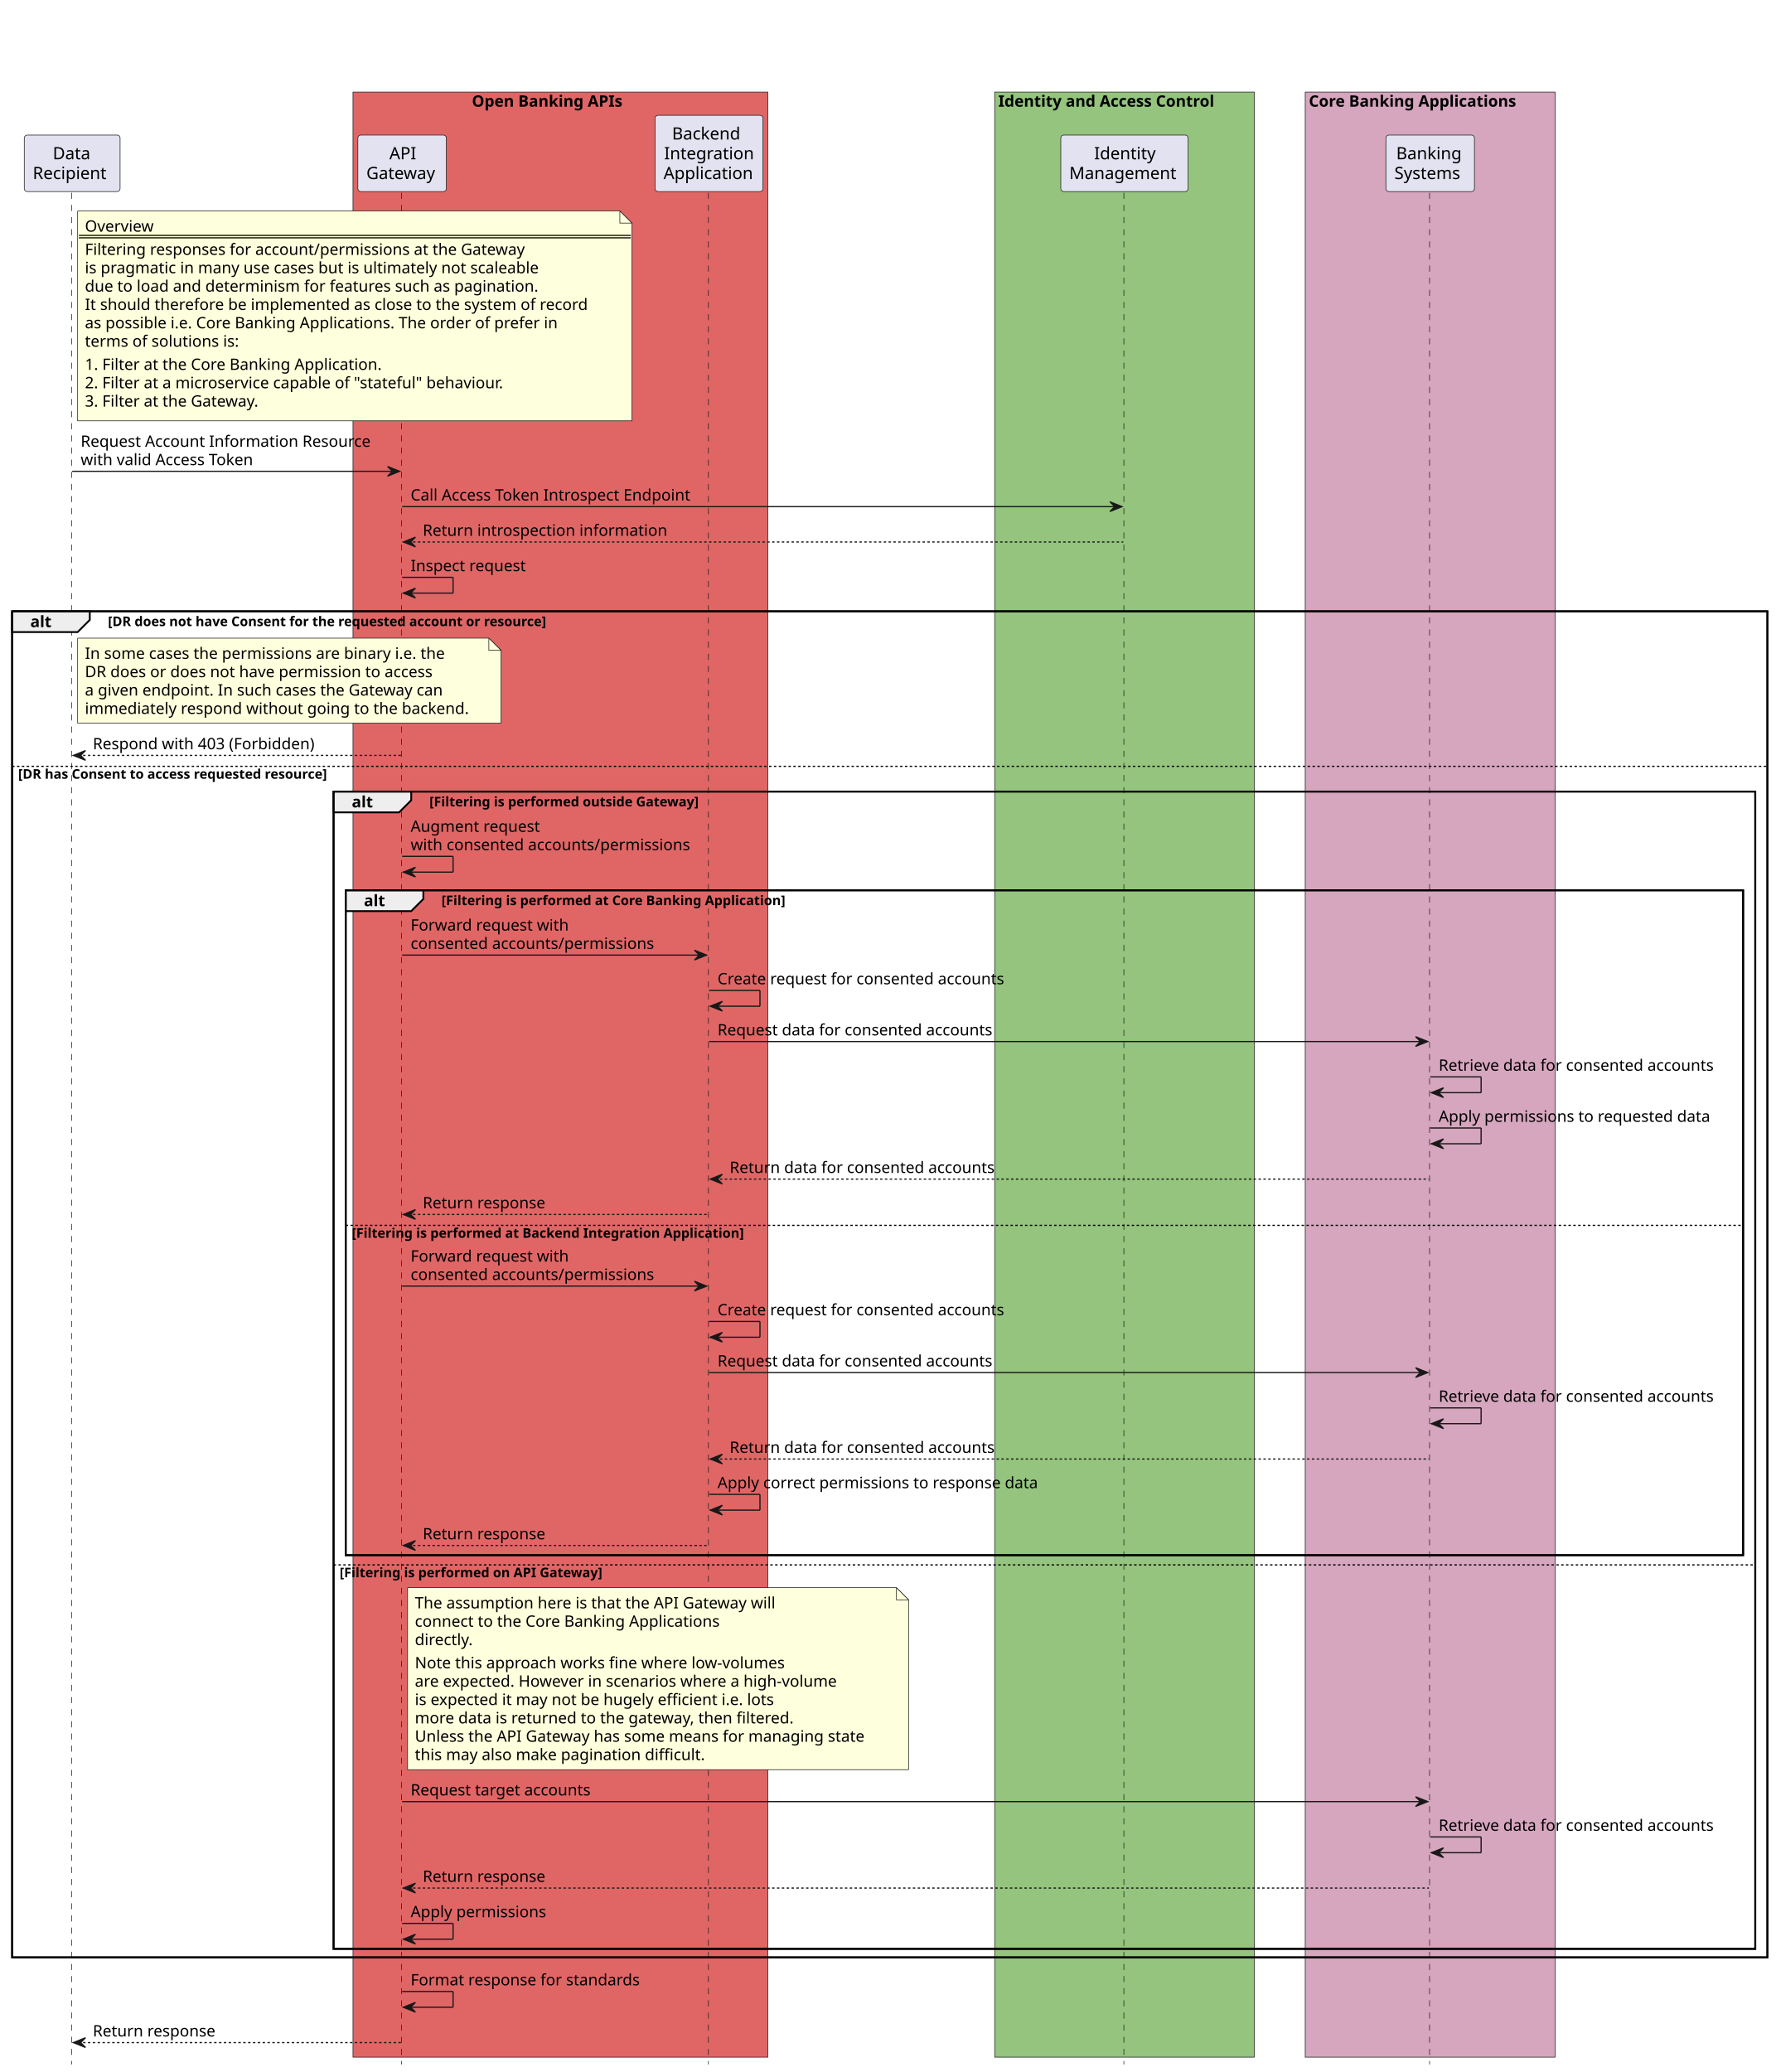
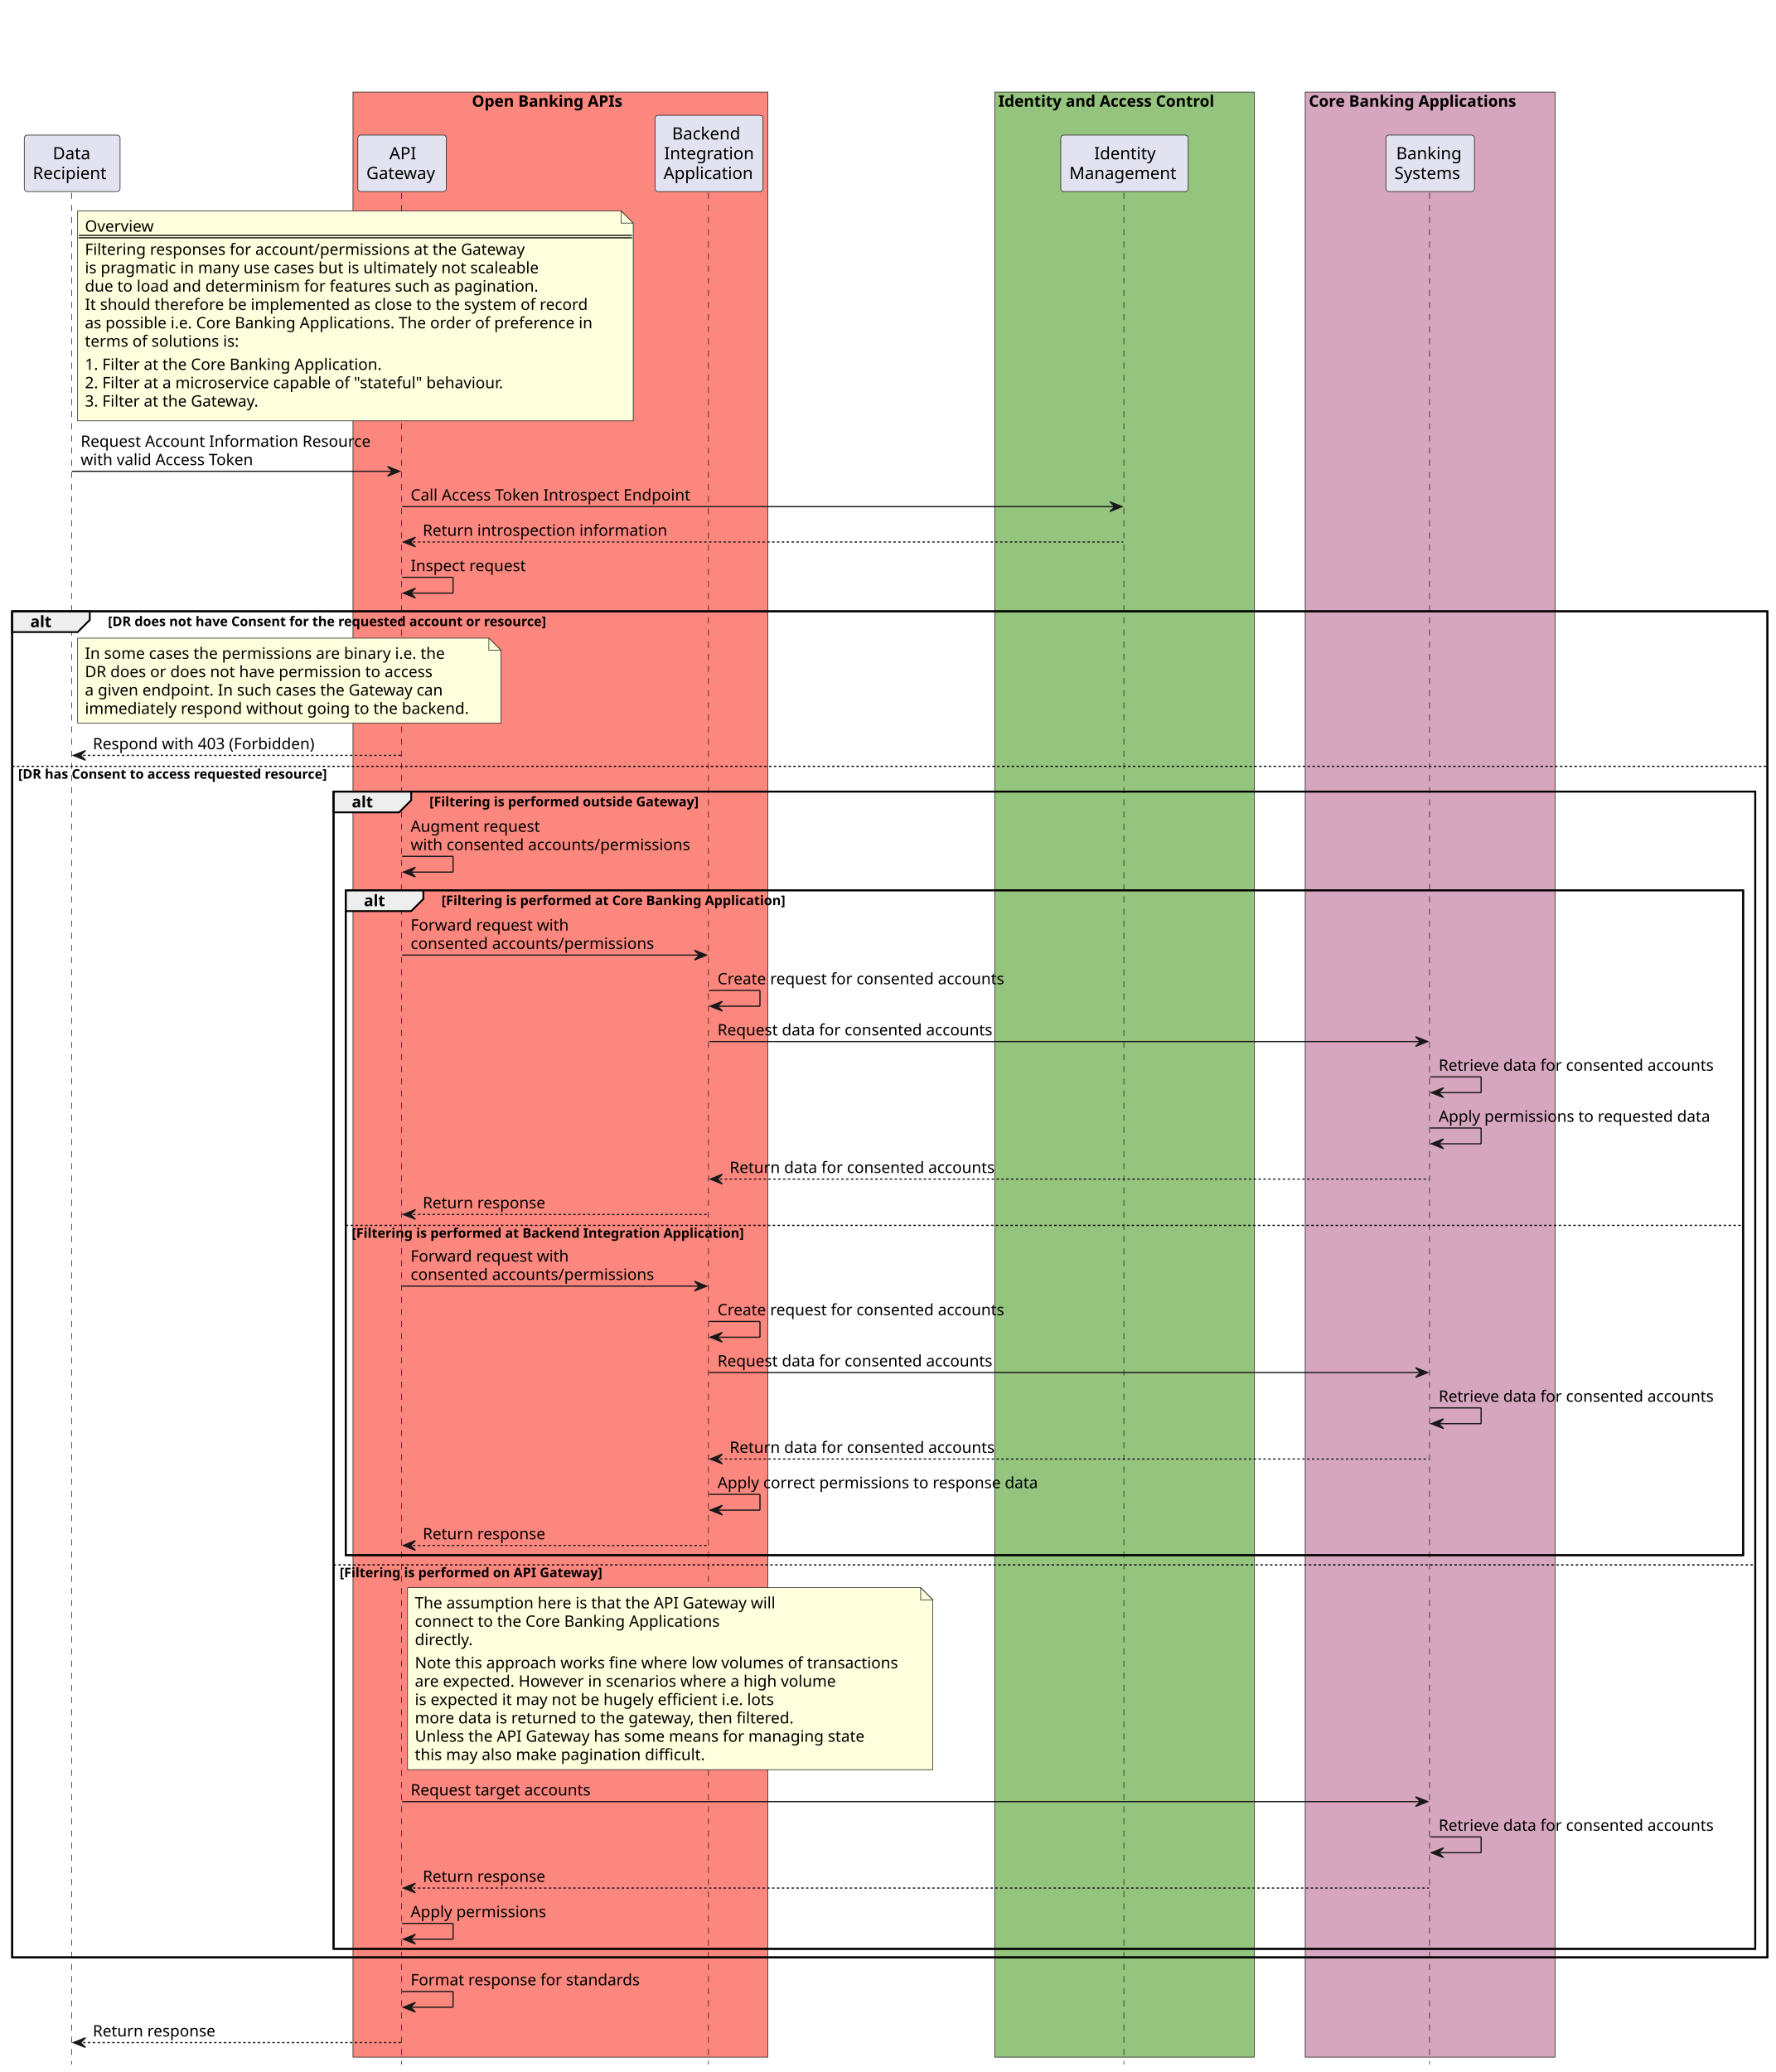
<svg xmlns="http://www.w3.org/2000/svg" contentStyleType="text/css" height="1708px" preserveAspectRatio="none" style="width:1464px;height:1708px;background:#FFFFFF;" version="1.1" viewBox="0 0 1464 1708" width="1464px" zoomAndPan="magnify">
  <defs />
  <g>
    <rect fill="none" height="58.891" id="_title" style="stroke:none;stroke-width:1.0;" width="15" x="739.25" y="10" />
    <text fill="#000000" font-family="sans-serif" font-size="14" font-weight="bold" lengthAdjust="spacing" textLength="5" x="744.25" y="27.995"> </text>
    <text fill="#000000" font-family="sans-serif" font-size="14" font-weight="bold" lengthAdjust="spacing" textLength="5" x="744.25" y="44.292"> </text>
    <text fill="#000000" font-family="sans-serif" font-size="14" font-weight="bold" lengthAdjust="spacing" textLength="5" x="744.25" y="60.589"> </text>
-     <rect fill="#E06666" height="1619.875" style="stroke:#181818;stroke-width:0.5;" width="342" x="291" y="75.891" />
+     <rect fill="#FC877E" height="1619.875" style="stroke:#181818;stroke-width:0.5;" width="342" x="291" y="75.891" />
    <text fill="#000000" font-family="sans-serif" font-size="13" font-weight="bold" lengthAdjust="spacing" textLength="141" x="389" y="87.957">Open Banking APIs</text>
    <rect fill="#94C47D" height="1619.875" style="stroke:#181818;stroke-width:0.5;" width="214" x="820" y="75.891" />
    <text fill="#000000" font-family="sans-serif" font-size="13" font-weight="bold" lengthAdjust="spacing" textLength="203" x="823" y="87.957">Identity and Access Control</text>
    <rect fill="#D5A6BD" height="1619.875" style="stroke:#181818;stroke-width:0.5;" width="206" x="1076" y="75.891" />
    <text fill="#000000" font-family="sans-serif" font-size="13" font-weight="bold" lengthAdjust="spacing" textLength="195" x="1079" y="87.957">Core Banking Applications</text>
    <rect fill="none" height="1109.594" style="stroke:#000000;stroke-width:1.5;" width="1447" x="10" y="503.906" />
    <rect fill="none" height="953.992" style="stroke:#000000;stroke-width:1.5;" width="1172" x="275" y="652.508" />
    <rect fill="none" height="548.062" style="stroke:#000000;stroke-width:1.5;" width="1152" x="285" y="733.906" />
    <line style="stroke:#181818;stroke-width:0.5;stroke-dasharray:5.0,5.0;" x1="59" x2="59" y1="158.914" y2="1701.766" />
    <line style="stroke:#181818;stroke-width:0.5;stroke-dasharray:5.0,5.0;" x1="331" x2="331" y1="158.914" y2="1701.766" />
    <line style="stroke:#181818;stroke-width:0.5;stroke-dasharray:5.0,5.0;" x1="584" x2="584" y1="158.914" y2="1701.766" />
    <line style="stroke:#181818;stroke-width:0.5;stroke-dasharray:5.0,5.0;" x1="926.5" x2="926.5" y1="158.914" y2="1701.766" />
    <line style="stroke:#181818;stroke-width:0.5;stroke-dasharray:5.0,5.0;" x1="1178.5" x2="1178.5" y1="158.914" y2="1701.766" />
    <rect fill="#E2E2F0" height="46.594" rx="2.5" ry="2.5" style="stroke:#181818;stroke-width:0.5;" width="79" x="20" y="111.32" />
    <text fill="#000000" font-family="sans-serif" font-size="14" lengthAdjust="spacing" textLength="32" x="43.5" y="131.315">Data</text>
    <text fill="#000000" font-family="sans-serif" font-size="14" lengthAdjust="spacing" textLength="65" x="27" y="147.612">Recipient</text>
    <rect fill="#E2E2F0" height="46.594" rx="2.5" ry="2.5" style="stroke:#181818;stroke-width:0.5;" width="73" x="295" y="111.32" />
    <text fill="#000000" font-family="sans-serif" font-size="14" lengthAdjust="spacing" textLength="21" x="321" y="131.315">API</text>
    <text fill="#000000" font-family="sans-serif" font-size="14" lengthAdjust="spacing" textLength="59" x="302" y="147.612">Gateway</text>
    <rect fill="#E2E2F0" height="62.891" rx="2.5" ry="2.5" style="stroke:#181818;stroke-width:0.5;" width="89" x="540" y="95.023" />
    <text fill="#000000" font-family="sans-serif" font-size="14" lengthAdjust="spacing" textLength="61" x="554" y="115.019">Backend</text>
    <text fill="#000000" font-family="sans-serif" font-size="14" lengthAdjust="spacing" textLength="74" x="547.5" y="131.315">Integration</text>
    <text fill="#000000" font-family="sans-serif" font-size="14" lengthAdjust="spacing" textLength="75" x="547" y="147.612">Application</text>
    <rect fill="#E2E2F0" height="46.594" rx="2.5" ry="2.5" style="stroke:#181818;stroke-width:0.5;" width="105" x="874.5" y="111.32" />
    <text fill="#000000" font-family="sans-serif" font-size="14" lengthAdjust="spacing" textLength="50" x="902" y="131.315">Identity</text>
    <text fill="#000000" font-family="sans-serif" font-size="14" lengthAdjust="spacing" textLength="91" x="881.5" y="147.612">Management</text>
    <rect fill="#E2E2F0" height="46.594" rx="2.5" ry="2.5" style="stroke:#181818;stroke-width:0.5;" width="73" x="1142.5" y="111.32" />
    <text fill="#000000" font-family="sans-serif" font-size="14" lengthAdjust="spacing" textLength="56" x="1151" y="131.315">Banking</text>
    <text fill="#000000" font-family="sans-serif" font-size="14" lengthAdjust="spacing" textLength="59" x="1149.5" y="147.612">Systems</text>
-     <path d="M64,173.914 L64,346.914 L521,346.914 L521,183.914 L511,173.914 L64,173.914 " fill="#FEFFDD" style="stroke:#181818;stroke-width:0.5;" />
-     <path d="M511,173.914 L511,183.914 L521,183.914 L511,173.914 " fill="#FEFFDD" style="stroke:#181818;stroke-width:0.5;" />
+     <path d="M64,173.914 L64,346.914 L522,346.914 L522,183.914 L512,173.914 L64,173.914 " fill="#FEFFDD" style="stroke:#181818;stroke-width:0.5;" />
+     <path d="M512,173.914 L512,183.914 L522,183.914 L512,173.914 " fill="#FEFFDD" style="stroke:#181818;stroke-width:0.5;" />
    <text fill="#000000" font-family="sans-serif" font-size="13" lengthAdjust="spacing" textLength="57" x="70" y="190.981">Overview</text>
-     <line style="stroke:#181818;stroke-width:1.0;" x1="65" x2="520" y1="194.047" y2="194.047" />
-     <line style="stroke:#181818;stroke-width:1.0;" x1="65" x2="520" y1="196.047" y2="196.047" />
+     <line style="stroke:#181818;stroke-width:1.0;" x1="65" x2="521" y1="194.047" y2="194.047" />
+     <line style="stroke:#181818;stroke-width:1.0;" x1="65" x2="521" y1="196.047" y2="196.047" />
    <text fill="#000000" font-family="sans-serif" font-size="13" lengthAdjust="spacing" textLength="378" x="70" y="210.114">Filtering responses for account/permissions at the Gateway</text>
    <text fill="#000000" font-family="sans-serif" font-size="13" lengthAdjust="spacing" textLength="397" x="70" y="225.247">is pragmatic in many use cases but is ultimately not scaleable</text>
    <text fill="#000000" font-family="sans-serif" font-size="13" lengthAdjust="spacing" textLength="391" x="70" y="240.379">due to load and determinism for features such as pagination.</text>
    <text fill="#000000" font-family="sans-serif" font-size="13" lengthAdjust="spacing" textLength="436" x="70" y="255.512">It should therefore be implemented as close to the system of record</text>
-     <text fill="#000000" font-family="sans-serif" font-size="13" lengthAdjust="spacing" textLength="406" x="70" y="270.645">as possible i.e. Core Banking Applications. The order of prefer in</text>
+     <text fill="#000000" font-family="sans-serif" font-size="13" lengthAdjust="spacing" textLength="437" x="70" y="270.645">as possible i.e. Core Banking Applications. The order of preference in</text>
    <text fill="#000000" font-family="sans-serif" font-size="13" lengthAdjust="spacing" textLength="133" x="70" y="285.778">terms of solutions is:</text>
    <line style="stroke:#000000;stroke-width:0.5;" x1="70" x2="70" y1="290.844" y2="290.844" />
    <line style="stroke:#000000;stroke-width:0.5;" x1="70" x2="70" y1="290.844" y2="290.844" />
    <line style="stroke:#000000;stroke-width:0.5;" x1="70" x2="70" y1="290.844" y2="290.844" />
    <text fill="#000000" font-family="sans-serif" font-size="13" lengthAdjust="spacing" textLength="256" x="70" y="304.911">1. Filter at the Core Banking Application.</text>
    <text fill="#000000" font-family="sans-serif" font-size="13" lengthAdjust="spacing" textLength="364" x="70" y="320.043">2. Filter at a microservice capable of "stateful" behaviour.</text>
    <text fill="#000000" font-family="sans-serif" font-size="13" lengthAdjust="spacing" textLength="152" x="70" y="335.176">3. Filter at the Gateway.</text>
    <polygon fill="#181818" points="319.5,384.508,329.5,388.508,319.5,392.508,323.5,388.508" style="stroke:#181818;stroke-width:1.0;" />
    <line style="stroke:#181818;stroke-width:1.0;" x1="59.5" x2="325.5" y1="388.508" y2="388.508" />
    <text fill="#000000" font-family="sans-serif" font-size="13" lengthAdjust="spacing" textLength="248" x="66.5" y="368.309">Request Account Information Resource</text>
    <text fill="#000000" font-family="sans-serif" font-size="13" lengthAdjust="spacing" textLength="149" x="66.5" y="383.442">with valid Access Token</text>
    <polygon fill="#181818" points="915,413.641,925,417.641,915,421.641,919,417.641" style="stroke:#181818;stroke-width:1.0;" />
    <line style="stroke:#181818;stroke-width:1.0;" x1="331.5" x2="921" y1="417.641" y2="417.641" />
    <text fill="#000000" font-family="sans-serif" font-size="13" lengthAdjust="spacing" textLength="242" x="338.5" y="412.575">Call Access Token Introspect Endpoint</text>
    <polygon fill="#181818" points="342.5,442.773,332.5,446.773,342.5,450.773,338.5,446.773" style="stroke:#181818;stroke-width:1.0;" />
    <line style="stroke:#181818;stroke-width:1.0;stroke-dasharray:2.0,2.0;" x1="336.5" x2="926" y1="446.773" y2="446.773" />
    <text fill="#000000" font-family="sans-serif" font-size="13" lengthAdjust="spacing" textLength="206" x="348.5" y="441.707">Return introspection information</text>
    <line style="stroke:#181818;stroke-width:1.0;" x1="331.5" x2="373.5" y1="475.906" y2="475.906" />
    <line style="stroke:#181818;stroke-width:1.0;" x1="373.5" x2="373.5" y1="475.906" y2="488.906" />
    <line style="stroke:#181818;stroke-width:1.0;" x1="332.5" x2="373.5" y1="488.906" y2="488.906" />
    <polygon fill="#181818" points="342.5,484.906,332.5,488.906,342.5,492.906,338.5,488.906" style="stroke:#181818;stroke-width:1.0;" />
    <text fill="#000000" font-family="sans-serif" font-size="13" lengthAdjust="spacing" textLength="99" x="338.5" y="470.84">Inspect request</text>
    <path d="M10,503.906 L74,503.906 L74,511.039 L64,521.039 L10,521.039 L10,503.906 " fill="#EEEEEE" style="stroke:#000000;stroke-width:1.5;" />
    <rect fill="none" height="1109.594" style="stroke:#000000;stroke-width:1.5;" width="1447" x="10" y="503.906" />
    <text fill="#000000" font-family="sans-serif" font-size="13" font-weight="bold" lengthAdjust="spacing" textLength="19" x="25" y="516.973">alt</text>
    <text fill="#000000" font-family="sans-serif" font-size="11" font-weight="bold" lengthAdjust="spacing" textLength="427" x="89" y="516.117">[DR does not have Consent for the requested account or resource]</text>
    <path d="M64,526.039 L64,596.039 L413,596.039 L413,536.039 L403,526.039 L64,526.039 " fill="#FEFFDD" style="stroke:#181818;stroke-width:0.5;" />
    <path d="M403,526.039 L403,536.039 L413,536.039 L403,526.039 " fill="#FEFFDD" style="stroke:#181818;stroke-width:0.5;" />
    <text fill="#000000" font-family="sans-serif" font-size="13" lengthAdjust="spacing" textLength="314" x="70" y="543.106">In some cases the permissions are binary i.e. the</text>
    <text fill="#000000" font-family="sans-serif" font-size="13" lengthAdjust="spacing" textLength="304" x="70" y="558.239">DR does or does not have permission to access</text>
    <text fill="#000000" font-family="sans-serif" font-size="13" lengthAdjust="spacing" textLength="311" x="70" y="573.372">a given endpoint. In such cases the Gateway can</text>
    <text fill="#000000" font-family="sans-serif" font-size="13" lengthAdjust="spacing" textLength="328" x="70" y="588.504">immediately respond without going to the backend.</text>
    <polygon fill="#181818" points="70.5,618.703,60.5,622.703,70.5,626.703,66.5,622.703" style="stroke:#181818;stroke-width:1.0;" />
    <line style="stroke:#181818;stroke-width:1.0;stroke-dasharray:2.0,2.0;" x1="64.5" x2="330.5" y1="622.703" y2="622.703" />
    <text fill="#000000" font-family="sans-serif" font-size="13" lengthAdjust="spacing" textLength="189" x="76.5" y="617.637">Respond with 403 (Forbidden)</text>
    <line style="stroke:#000000;stroke-width:1.0;stroke-dasharray:2.0,2.0;" x1="10" x2="1457" y1="631.703" y2="631.703" />
    <text fill="#000000" font-family="sans-serif" font-size="11" font-weight="bold" lengthAdjust="spacing" textLength="305" x="15" y="641.914">[DR has Consent to access requested resource]</text>
    <path d="M275,652.508 L339,652.508 L339,659.641 L329,669.641 L275,669.641 L275,652.508 " fill="#EEEEEE" style="stroke:#000000;stroke-width:1.5;" />
    <rect fill="none" height="953.992" style="stroke:#000000;stroke-width:1.5;" width="1172" x="275" y="652.508" />
    <text fill="#000000" font-family="sans-serif" font-size="13" font-weight="bold" lengthAdjust="spacing" textLength="19" x="290" y="665.575">alt</text>
    <text fill="#000000" font-family="sans-serif" font-size="11" font-weight="bold" lengthAdjust="spacing" textLength="261" x="354" y="664.718">[Filtering is performed outside Gateway]</text>
    <line style="stroke:#181818;stroke-width:1.0;" x1="331.5" x2="373.5" y1="705.906" y2="705.906" />
    <line style="stroke:#181818;stroke-width:1.0;" x1="373.5" x2="373.5" y1="705.906" y2="718.906" />
    <line style="stroke:#181818;stroke-width:1.0;" x1="332.5" x2="373.5" y1="718.906" y2="718.906" />
    <polygon fill="#181818" points="342.5,714.906,332.5,718.906,342.5,722.906,338.5,718.906" style="stroke:#181818;stroke-width:1.0;" />
    <text fill="#000000" font-family="sans-serif" font-size="13" lengthAdjust="spacing" textLength="112" x="338.5" y="685.707">Augment request</text>
    <text fill="#000000" font-family="sans-serif" font-size="13" lengthAdjust="spacing" textLength="239" x="338.5" y="700.84">with consented accounts/permissions</text>
    <path d="M285,733.906 L349,733.906 L349,741.039 L339,751.039 L285,751.039 L285,733.906 " fill="#EEEEEE" style="stroke:#000000;stroke-width:1.5;" />
    <rect fill="none" height="548.062" style="stroke:#000000;stroke-width:1.5;" width="1152" x="285" y="733.906" />
    <text fill="#000000" font-family="sans-serif" font-size="13" font-weight="bold" lengthAdjust="spacing" textLength="19" x="300" y="746.973">alt</text>
    <text fill="#000000" font-family="sans-serif" font-size="11" font-weight="bold" lengthAdjust="spacing" textLength="332" x="364" y="746.117">[Filtering is performed at Core Banking Application]</text>
    <polygon fill="#181818" points="572.5,783.305,582.5,787.305,572.5,791.305,576.5,787.305" style="stroke:#181818;stroke-width:1.0;" />
    <line style="stroke:#181818;stroke-width:1.0;" x1="331.5" x2="578.5" y1="787.305" y2="787.305" />
    <text fill="#000000" font-family="sans-serif" font-size="13" lengthAdjust="spacing" textLength="132" x="338.5" y="767.106">Forward request with</text>
    <text fill="#000000" font-family="sans-serif" font-size="13" lengthAdjust="spacing" textLength="210" x="338.5" y="782.239">consented accounts/permissions</text>
    <line style="stroke:#181818;stroke-width:1.0;" x1="584.5" x2="626.5" y1="816.438" y2="816.438" />
    <line style="stroke:#181818;stroke-width:1.0;" x1="626.5" x2="626.5" y1="816.438" y2="829.438" />
    <line style="stroke:#181818;stroke-width:1.0;" x1="585.5" x2="626.5" y1="829.438" y2="829.438" />
    <polygon fill="#181818" points="595.5,825.438,585.5,829.438,595.5,833.438,591.5,829.438" style="stroke:#181818;stroke-width:1.0;" />
    <text fill="#000000" font-family="sans-serif" font-size="13" lengthAdjust="spacing" textLength="250" x="591.5" y="811.372">Create request for consented accounts</text>
    <polygon fill="#181818" points="1167,854.57,1177,858.57,1167,862.57,1171,858.57" style="stroke:#181818;stroke-width:1.0;" />
    <line style="stroke:#181818;stroke-width:1.0;" x1="584.5" x2="1173" y1="858.57" y2="858.57" />
    <text fill="#000000" font-family="sans-serif" font-size="13" lengthAdjust="spacing" textLength="239" x="591.5" y="853.504">Request data for consented accounts</text>
    <line style="stroke:#181818;stroke-width:1.0;" x1="1179" x2="1221" y1="887.703" y2="887.703" />
    <line style="stroke:#181818;stroke-width:1.0;" x1="1221" x2="1221" y1="887.703" y2="900.703" />
    <line style="stroke:#181818;stroke-width:1.0;" x1="1180" x2="1221" y1="900.703" y2="900.703" />
    <polygon fill="#181818" points="1190,896.703,1180,900.703,1190,904.703,1186,900.703" style="stroke:#181818;stroke-width:1.0;" />
    <text fill="#000000" font-family="sans-serif" font-size="13" lengthAdjust="spacing" textLength="239" x="1186" y="882.637">Retrieve data for consented accounts</text>
    <line style="stroke:#181818;stroke-width:1.0;" x1="1179" x2="1221" y1="929.836" y2="929.836" />
    <line style="stroke:#181818;stroke-width:1.0;" x1="1221" x2="1221" y1="929.836" y2="942.836" />
    <line style="stroke:#181818;stroke-width:1.0;" x1="1180" x2="1221" y1="942.836" y2="942.836" />
    <polygon fill="#181818" points="1190,938.836,1180,942.836,1190,946.836,1186,942.836" style="stroke:#181818;stroke-width:1.0;" />
    <text fill="#000000" font-family="sans-serif" font-size="13" lengthAdjust="spacing" textLength="235" x="1186" y="924.77">Apply permissions to requested data</text>
    <polygon fill="#181818" points="595.5,967.969,585.5,971.969,595.5,975.969,591.5,971.969" style="stroke:#181818;stroke-width:1.0;" />
    <line style="stroke:#181818;stroke-width:1.0;stroke-dasharray:2.0,2.0;" x1="589.5" x2="1178" y1="971.969" y2="971.969" />
    <text fill="#000000" font-family="sans-serif" font-size="13" lengthAdjust="spacing" textLength="229" x="601.5" y="966.903">Return data for consented accounts</text>
    <polygon fill="#181818" points="342.5,997.102,332.5,1001.102,342.5,1005.102,338.5,1001.102" style="stroke:#181818;stroke-width:1.0;" />
    <line style="stroke:#181818;stroke-width:1.0;stroke-dasharray:2.0,2.0;" x1="336.5" x2="583.5" y1="1001.102" y2="1001.102" />
    <text fill="#000000" font-family="sans-serif" font-size="13" lengthAdjust="spacing" textLength="105" x="348.5" y="996.036">Return response</text>
    <line style="stroke:#000000;stroke-width:1.0;stroke-dasharray:2.0,2.0;" x1="285" x2="1437" y1="1010.102" y2="1010.102" />
    <text fill="#000000" font-family="sans-serif" font-size="11" font-weight="bold" lengthAdjust="spacing" textLength="376" x="290" y="1020.312">[Filtering is performed at Backend Integration Application]</text>
    <polygon fill="#181818" points="572.5,1056.172,582.5,1060.172,572.5,1064.172,576.5,1060.172" style="stroke:#181818;stroke-width:1.0;" />
    <line style="stroke:#181818;stroke-width:1.0;" x1="331.5" x2="578.5" y1="1060.172" y2="1060.172" />
    <text fill="#000000" font-family="sans-serif" font-size="13" lengthAdjust="spacing" textLength="132" x="338.5" y="1039.973">Forward request with</text>
    <text fill="#000000" font-family="sans-serif" font-size="13" lengthAdjust="spacing" textLength="210" x="338.5" y="1055.106">consented accounts/permissions</text>
    <line style="stroke:#181818;stroke-width:1.0;" x1="584.5" x2="626.5" y1="1089.305" y2="1089.305" />
    <line style="stroke:#181818;stroke-width:1.0;" x1="626.5" x2="626.5" y1="1089.305" y2="1102.305" />
    <line style="stroke:#181818;stroke-width:1.0;" x1="585.5" x2="626.5" y1="1102.305" y2="1102.305" />
    <polygon fill="#181818" points="595.5,1098.305,585.5,1102.305,595.5,1106.305,591.5,1102.305" style="stroke:#181818;stroke-width:1.0;" />
    <text fill="#000000" font-family="sans-serif" font-size="13" lengthAdjust="spacing" textLength="250" x="591.5" y="1084.239">Create request for consented accounts</text>
    <polygon fill="#181818" points="1167,1127.438,1177,1131.438,1167,1135.438,1171,1131.438" style="stroke:#181818;stroke-width:1.0;" />
    <line style="stroke:#181818;stroke-width:1.0;" x1="584.5" x2="1173" y1="1131.438" y2="1131.438" />
    <text fill="#000000" font-family="sans-serif" font-size="13" lengthAdjust="spacing" textLength="239" x="591.5" y="1126.372">Request data for consented accounts</text>
    <line style="stroke:#181818;stroke-width:1.0;" x1="1179" x2="1221" y1="1160.57" y2="1160.57" />
    <line style="stroke:#181818;stroke-width:1.0;" x1="1221" x2="1221" y1="1160.57" y2="1173.57" />
    <line style="stroke:#181818;stroke-width:1.0;" x1="1180" x2="1221" y1="1173.57" y2="1173.57" />
    <polygon fill="#181818" points="1190,1169.57,1180,1173.57,1190,1177.57,1186,1173.57" style="stroke:#181818;stroke-width:1.0;" />
    <text fill="#000000" font-family="sans-serif" font-size="13" lengthAdjust="spacing" textLength="239" x="1186" y="1155.504">Retrieve data for consented accounts</text>
    <polygon fill="#181818" points="595.5,1198.703,585.5,1202.703,595.5,1206.703,591.5,1202.703" style="stroke:#181818;stroke-width:1.0;" />
    <line style="stroke:#181818;stroke-width:1.0;stroke-dasharray:2.0,2.0;" x1="589.5" x2="1178" y1="1202.703" y2="1202.703" />
    <text fill="#000000" font-family="sans-serif" font-size="13" lengthAdjust="spacing" textLength="229" x="601.5" y="1197.637">Return data for consented accounts</text>
    <line style="stroke:#181818;stroke-width:1.0;" x1="584.5" x2="626.5" y1="1231.836" y2="1231.836" />
    <line style="stroke:#181818;stroke-width:1.0;" x1="626.5" x2="626.5" y1="1231.836" y2="1244.836" />
    <line style="stroke:#181818;stroke-width:1.0;" x1="585.5" x2="626.5" y1="1244.836" y2="1244.836" />
    <polygon fill="#181818" points="595.5,1240.836,585.5,1244.836,595.5,1248.836,591.5,1244.836" style="stroke:#181818;stroke-width:1.0;" />
    <text fill="#000000" font-family="sans-serif" font-size="13" lengthAdjust="spacing" textLength="278" x="591.5" y="1226.77">Apply correct permissions to response data</text>
    <polygon fill="#181818" points="342.5,1269.969,332.5,1273.969,342.5,1277.969,338.5,1273.969" style="stroke:#181818;stroke-width:1.0;" />
    <line style="stroke:#181818;stroke-width:1.0;stroke-dasharray:2.0,2.0;" x1="336.5" x2="583.5" y1="1273.969" y2="1273.969" />
    <text fill="#000000" font-family="sans-serif" font-size="13" lengthAdjust="spacing" textLength="105" x="348.5" y="1268.903">Return response</text>
    <line style="stroke:#000000;stroke-width:1.0;stroke-dasharray:2.0,2.0;" x1="275" x2="1447" y1="1289.969" y2="1289.969" />
    <text fill="#000000" font-family="sans-serif" font-size="11" font-weight="bold" lengthAdjust="spacing" textLength="253" x="280" y="1300.179">[Filtering is performed on API Gateway]</text>
-     <path d="M336,1308.773 L336,1458.773 L749,1458.773 L749,1318.773 L739,1308.773 L336,1308.773 " fill="#FEFFDD" style="stroke:#181818;stroke-width:0.5;" />
-     <path d="M739,1308.773 L739,1318.773 L749,1318.773 L739,1308.773 " fill="#FEFFDD" style="stroke:#181818;stroke-width:0.5;" />
+     <path d="M336,1308.773 L336,1458.773 L769,1458.773 L769,1318.773 L759,1308.773 L336,1308.773 " fill="#FEFFDD" style="stroke:#181818;stroke-width:0.5;" />
+     <path d="M759,1308.773 L759,1318.773 L769,1318.773 L759,1308.773 " fill="#FEFFDD" style="stroke:#181818;stroke-width:0.5;" />
    <text fill="#000000" font-family="sans-serif" font-size="13" lengthAdjust="spacing" textLength="309" x="342" y="1325.84">The assumption here is that the API Gateway will</text>
    <text fill="#000000" font-family="sans-serif" font-size="13" lengthAdjust="spacing" textLength="263" x="342" y="1340.973">connect to the Core Banking Applications</text>
    <text fill="#000000" font-family="sans-serif" font-size="13" lengthAdjust="spacing" textLength="50" x="342" y="1356.106">directly.</text>
    <line style="stroke:#000000;stroke-width:0.5;" x1="342" x2="342" y1="1361.172" y2="1361.172" />
    <line style="stroke:#000000;stroke-width:0.5;" x1="342" x2="342" y1="1361.172" y2="1361.172" />
    <line style="stroke:#000000;stroke-width:0.5;" x1="342" x2="342" y1="1361.172" y2="1361.172" />
-     <text fill="#000000" font-family="sans-serif" font-size="13" lengthAdjust="spacing" textLength="314" x="342" y="1375.239">Note this approach works fine where low-volumes</text>
-     <text fill="#000000" font-family="sans-serif" font-size="13" lengthAdjust="spacing" textLength="364" x="342" y="1390.372">are expected. However in scenarios where a high-volume</text>
+     <text fill="#000000" font-family="sans-serif" font-size="13" lengthAdjust="spacing" textLength="412" x="342" y="1375.239">Note this approach works fine where low volumes of transactions</text>
+     <text fill="#000000" font-family="sans-serif" font-size="13" lengthAdjust="spacing" textLength="363" x="342" y="1390.372">are expected. However in scenarios where a high volume</text>
    <text fill="#000000" font-family="sans-serif" font-size="13" lengthAdjust="spacing" textLength="312" x="342" y="1405.504">is expected it may not be hugely efficient i.e. lots</text>
    <text fill="#000000" font-family="sans-serif" font-size="13" lengthAdjust="spacing" textLength="328" x="342" y="1420.637">more data is returned to the gateway, then filtered.</text>
    <text fill="#000000" font-family="sans-serif" font-size="13" lengthAdjust="spacing" textLength="392" x="342" y="1435.77">Unless the API Gateway has some means for managing state</text>
    <text fill="#000000" font-family="sans-serif" font-size="13" lengthAdjust="spacing" textLength="249" x="342" y="1450.903">this may also make pagination difficult.</text>
    <polygon fill="#181818" points="1167,1481.102,1177,1485.102,1167,1489.102,1171,1485.102" style="stroke:#181818;stroke-width:1.0;" />
    <line style="stroke:#181818;stroke-width:1.0;" x1="331.5" x2="1173" y1="1485.102" y2="1485.102" />
    <text fill="#000000" font-family="sans-serif" font-size="13" lengthAdjust="spacing" textLength="157" x="338.5" y="1480.036">Request target accounts</text>
    <line style="stroke:#181818;stroke-width:1.0;" x1="1179" x2="1221" y1="1514.234" y2="1514.234" />
    <line style="stroke:#181818;stroke-width:1.0;" x1="1221" x2="1221" y1="1514.234" y2="1527.234" />
    <line style="stroke:#181818;stroke-width:1.0;" x1="1180" x2="1221" y1="1527.234" y2="1527.234" />
    <polygon fill="#181818" points="1190,1523.234,1180,1527.234,1190,1531.234,1186,1527.234" style="stroke:#181818;stroke-width:1.0;" />
    <text fill="#000000" font-family="sans-serif" font-size="13" lengthAdjust="spacing" textLength="239" x="1186" y="1509.168">Retrieve data for consented accounts</text>
    <polygon fill="#181818" points="342.5,1552.367,332.5,1556.367,342.5,1560.367,338.5,1556.367" style="stroke:#181818;stroke-width:1.0;" />
    <line style="stroke:#181818;stroke-width:1.0;stroke-dasharray:2.0,2.0;" x1="336.5" x2="1178" y1="1556.367" y2="1556.367" />
    <text fill="#000000" font-family="sans-serif" font-size="13" lengthAdjust="spacing" textLength="105" x="348.5" y="1551.301">Return response</text>
    <line style="stroke:#181818;stroke-width:1.0;" x1="331.5" x2="373.5" y1="1585.5" y2="1585.5" />
    <line style="stroke:#181818;stroke-width:1.0;" x1="373.5" x2="373.5" y1="1585.5" y2="1598.5" />
    <line style="stroke:#181818;stroke-width:1.0;" x1="332.5" x2="373.5" y1="1598.5" y2="1598.5" />
    <polygon fill="#181818" points="342.5,1594.5,332.5,1598.5,342.5,1602.5,338.5,1598.5" style="stroke:#181818;stroke-width:1.0;" />
    <text fill="#000000" font-family="sans-serif" font-size="13" lengthAdjust="spacing" textLength="116" x="338.5" y="1580.434">Apply permissions</text>
    <line style="stroke:#181818;stroke-width:1.0;" x1="331.5" x2="373.5" y1="1641.633" y2="1641.633" />
    <line style="stroke:#181818;stroke-width:1.0;" x1="373.5" x2="373.5" y1="1641.633" y2="1654.633" />
    <line style="stroke:#181818;stroke-width:1.0;" x1="332.5" x2="373.5" y1="1654.633" y2="1654.633" />
    <polygon fill="#181818" points="342.5,1650.633,332.5,1654.633,342.5,1658.633,338.5,1654.633" style="stroke:#181818;stroke-width:1.0;" />
    <text fill="#000000" font-family="sans-serif" font-size="13" lengthAdjust="spacing" textLength="198" x="338.5" y="1636.567">Format response for standards</text>
    <polygon fill="#181818" points="70.5,1679.766,60.5,1683.766,70.5,1687.766,66.5,1683.766" style="stroke:#181818;stroke-width:1.0;" />
    <line style="stroke:#181818;stroke-width:1.0;stroke-dasharray:2.0,2.0;" x1="64.5" x2="330.5" y1="1683.766" y2="1683.766" />
    <text fill="#000000" font-family="sans-serif" font-size="13" lengthAdjust="spacing" textLength="105" x="76.5" y="1678.7">Return response</text>
  </g>
</svg>
